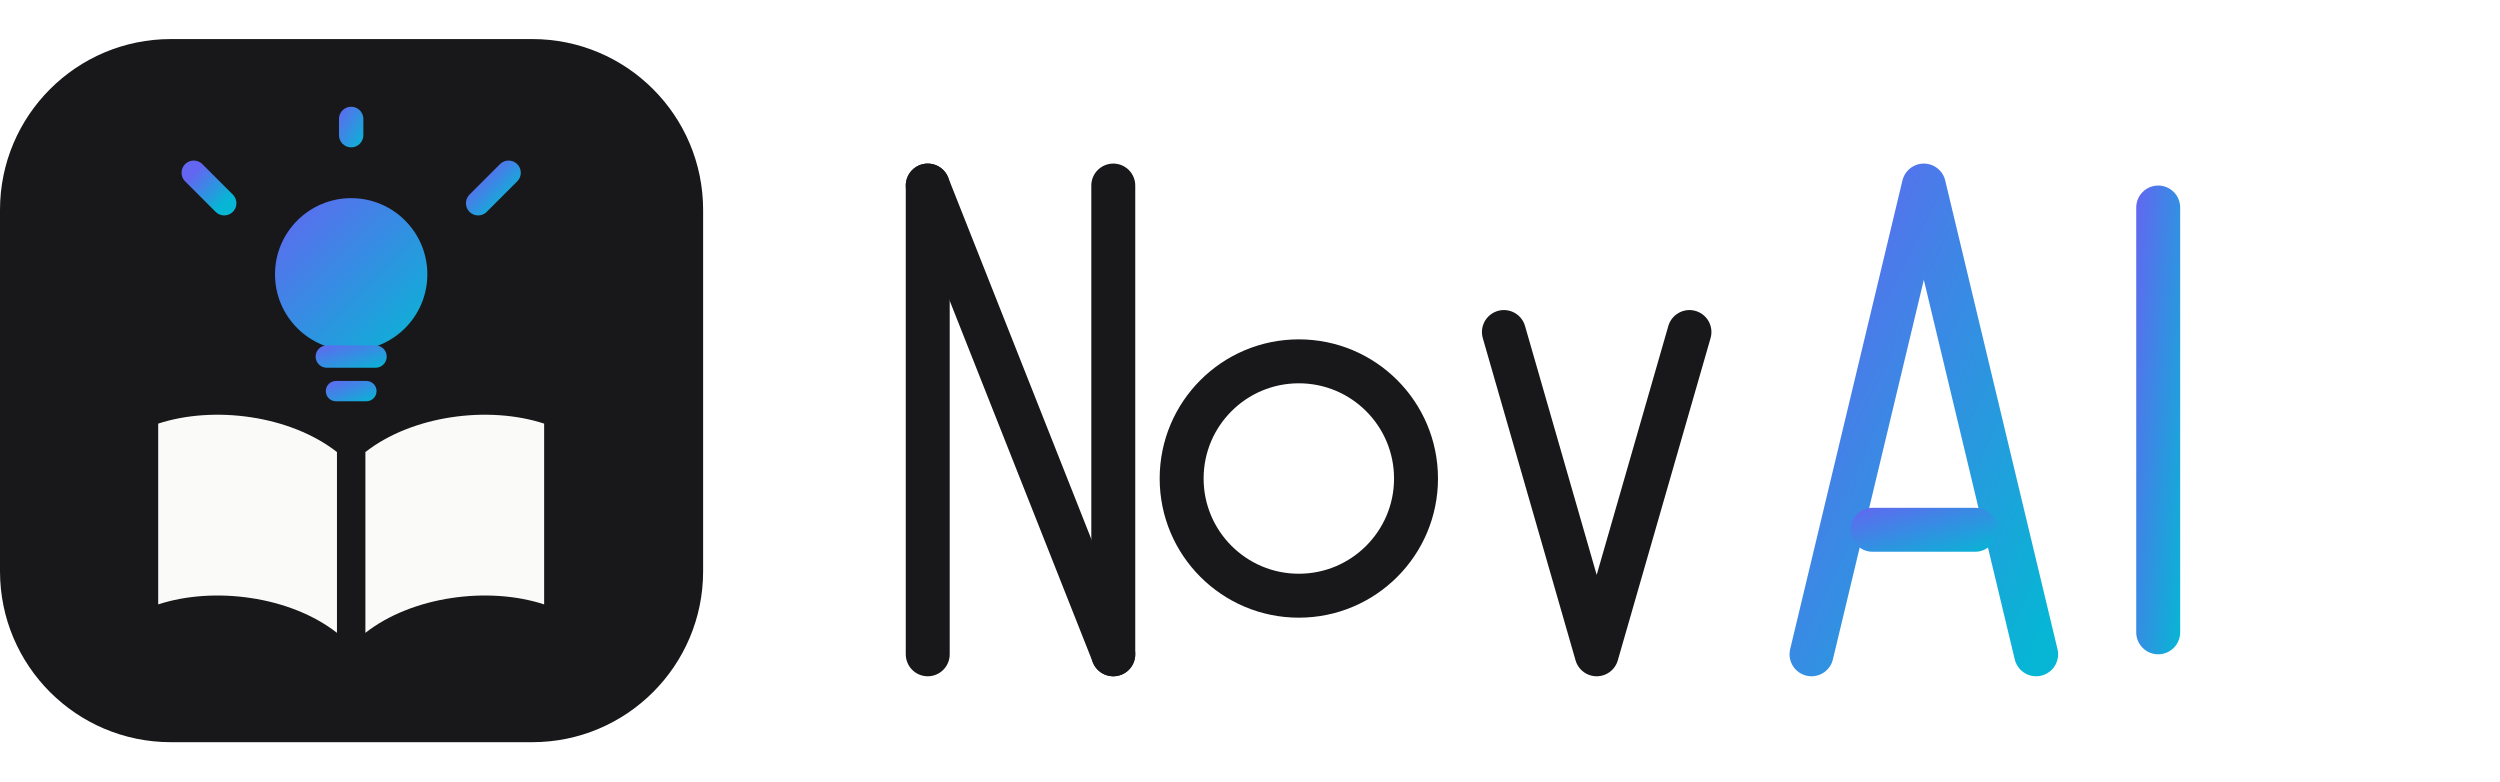
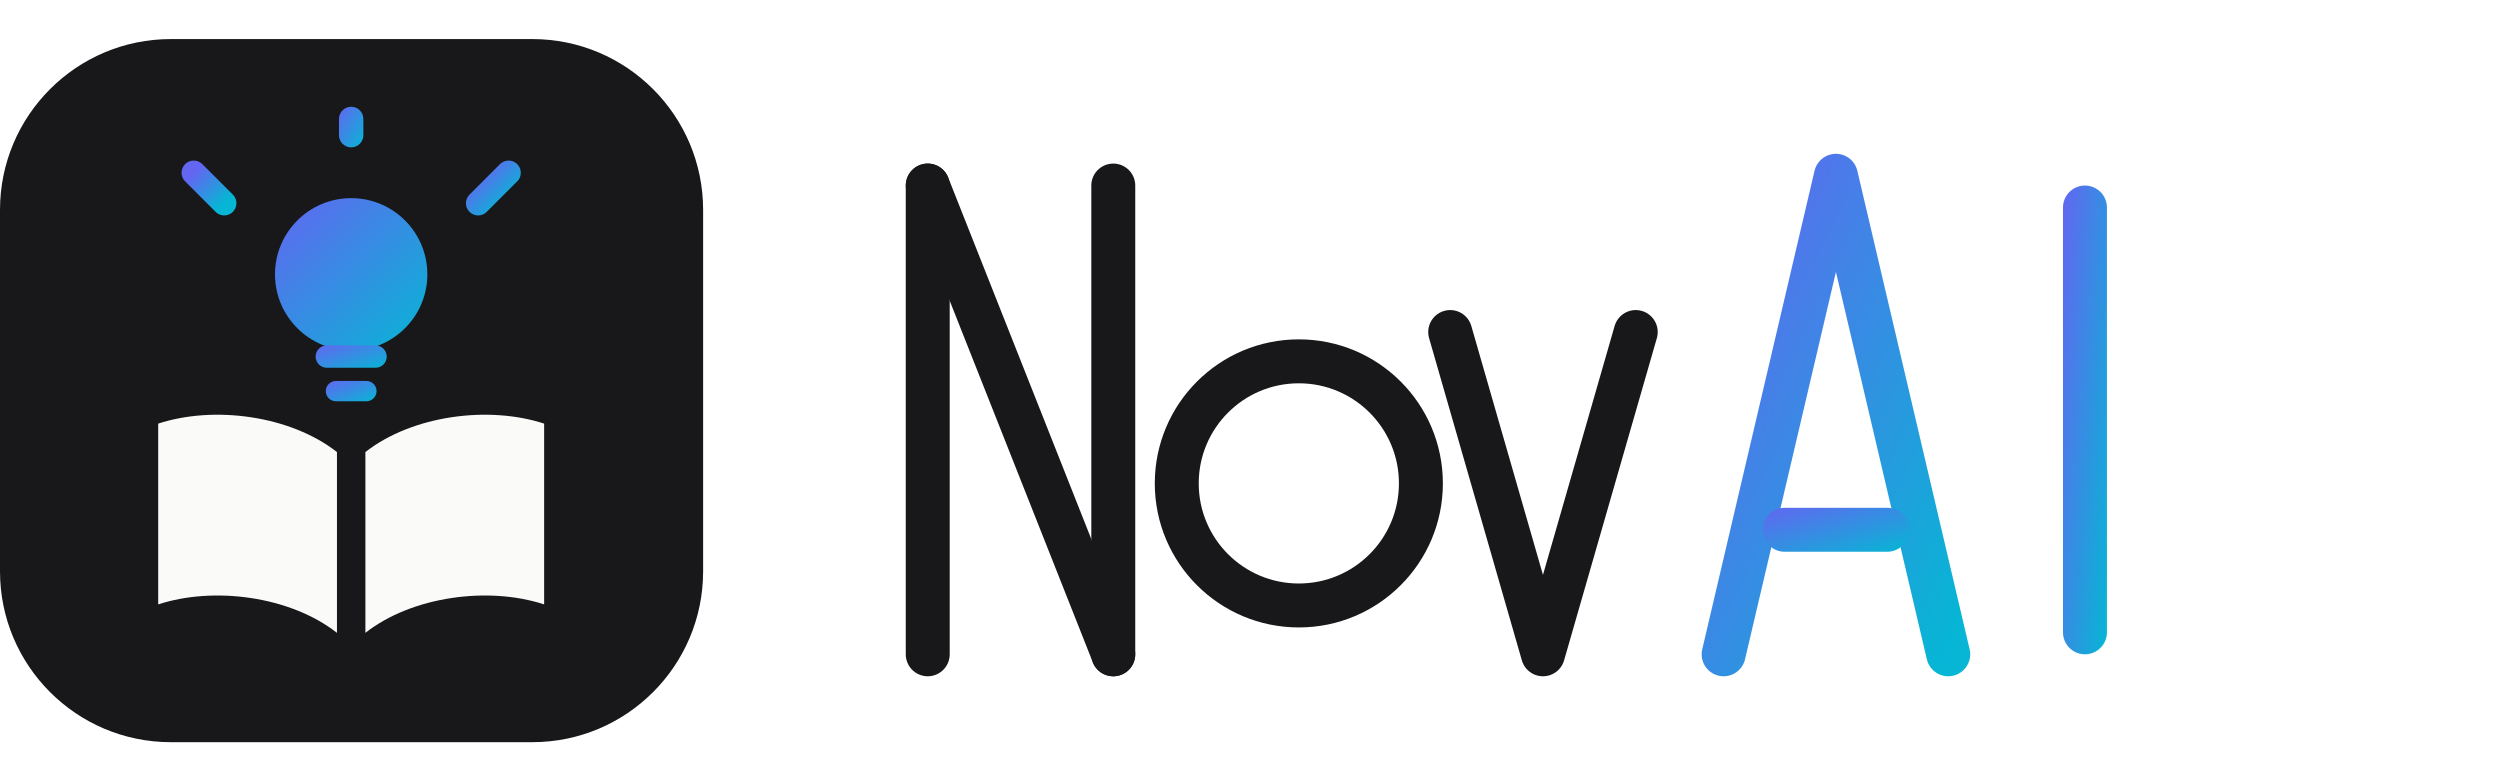
<svg xmlns="http://www.w3.org/2000/svg" viewBox="0 0 512 160" role="img" aria-label="NovAI">
  <defs>
    <linearGradient id="acc" x1="0" y1="0" x2="1" y2="1">
      <stop offset="0" stop-color="#6366F1" />
      <stop offset="1" stop-color="#06B6D4" />
    </linearGradient>
  </defs>
  <g transform="translate(0,8)">
    <rect width="144" height="144" rx="35" fill="#18181B" />
    <g transform="translate(22,30.5) scale(2.08)">
      <g stroke="url(#acc)" stroke-width="2.4" stroke-linecap="round">
        <path d="M 11.5 1.5 L 8.5 -1.5" />
        <path d="M 36.5 1.5 L 39.5 -1.5" />
      </g>
      <rect x="22.8" y="-8" width="2.4" height="4" rx="1.2" fill="url(#acc)" />
      <circle cx="24" cy="8.5" r="7.5" fill="url(#acc)" />
      <rect x="20.5" y="15.5" width="7" height="2.2" rx="1.1" fill="url(#acc)" />
      <rect x="21.5" y="19" width="5" height="2" rx="1" fill="url(#acc)" />
      <path fill="#FAFAF9" d="M 22.6 26 C 18 22.4, 10.5 21.4, 5 23.2 L 5 41 C 10.5 39.2, 18 40.2, 22.6 43.8 Z" />
      <path fill="#FAFAF9" d="M 25.4 26 C 30 22.4, 37.5 21.4, 43 23.2 L 43 41 C 37.5 39.2, 30 40.2, 25.4 43.8 Z" />
    </g>
  </g>
  <g transform="translate(184,26)" fill="none" stroke-linecap="round" stroke-linejoin="round" stroke-width="9">
    <g stroke="#18181B">
      <path d="M 6 12 L 6 108" />
      <path d="M 6 12 L 44 108" />
      <path d="M 44 12 L 44 108" />
-       <circle cx="82" cy="72" r="24" />
-       <path d="M 124 42 L 143 108 L 162 42" />
+       <circle cx="82" cy="73" r="25" />
+       <path d="M 113 42 L 132 108 L 151 42" />
    </g>
-     <path d="M 187 108 L 210 12 L 233 108" stroke="url(#acc)" />
-     <rect x="195" y="78" width="30" height="9" rx="4.5" fill="url(#acc)" />
-     <rect x="253.5" y="12" width="9" height="96" rx="4.5" fill="url(#acc)" />
+     <path d="M 169 108 L 192 10 L 215 108" stroke="url(#acc)" />
+     <rect x="177" y="78" width="30" height="9" rx="4.5" fill="url(#acc)" />
+     <rect x="238.5" y="12" width="9" height="96" rx="4.5" fill="url(#acc)" />
  </g>
</svg>
